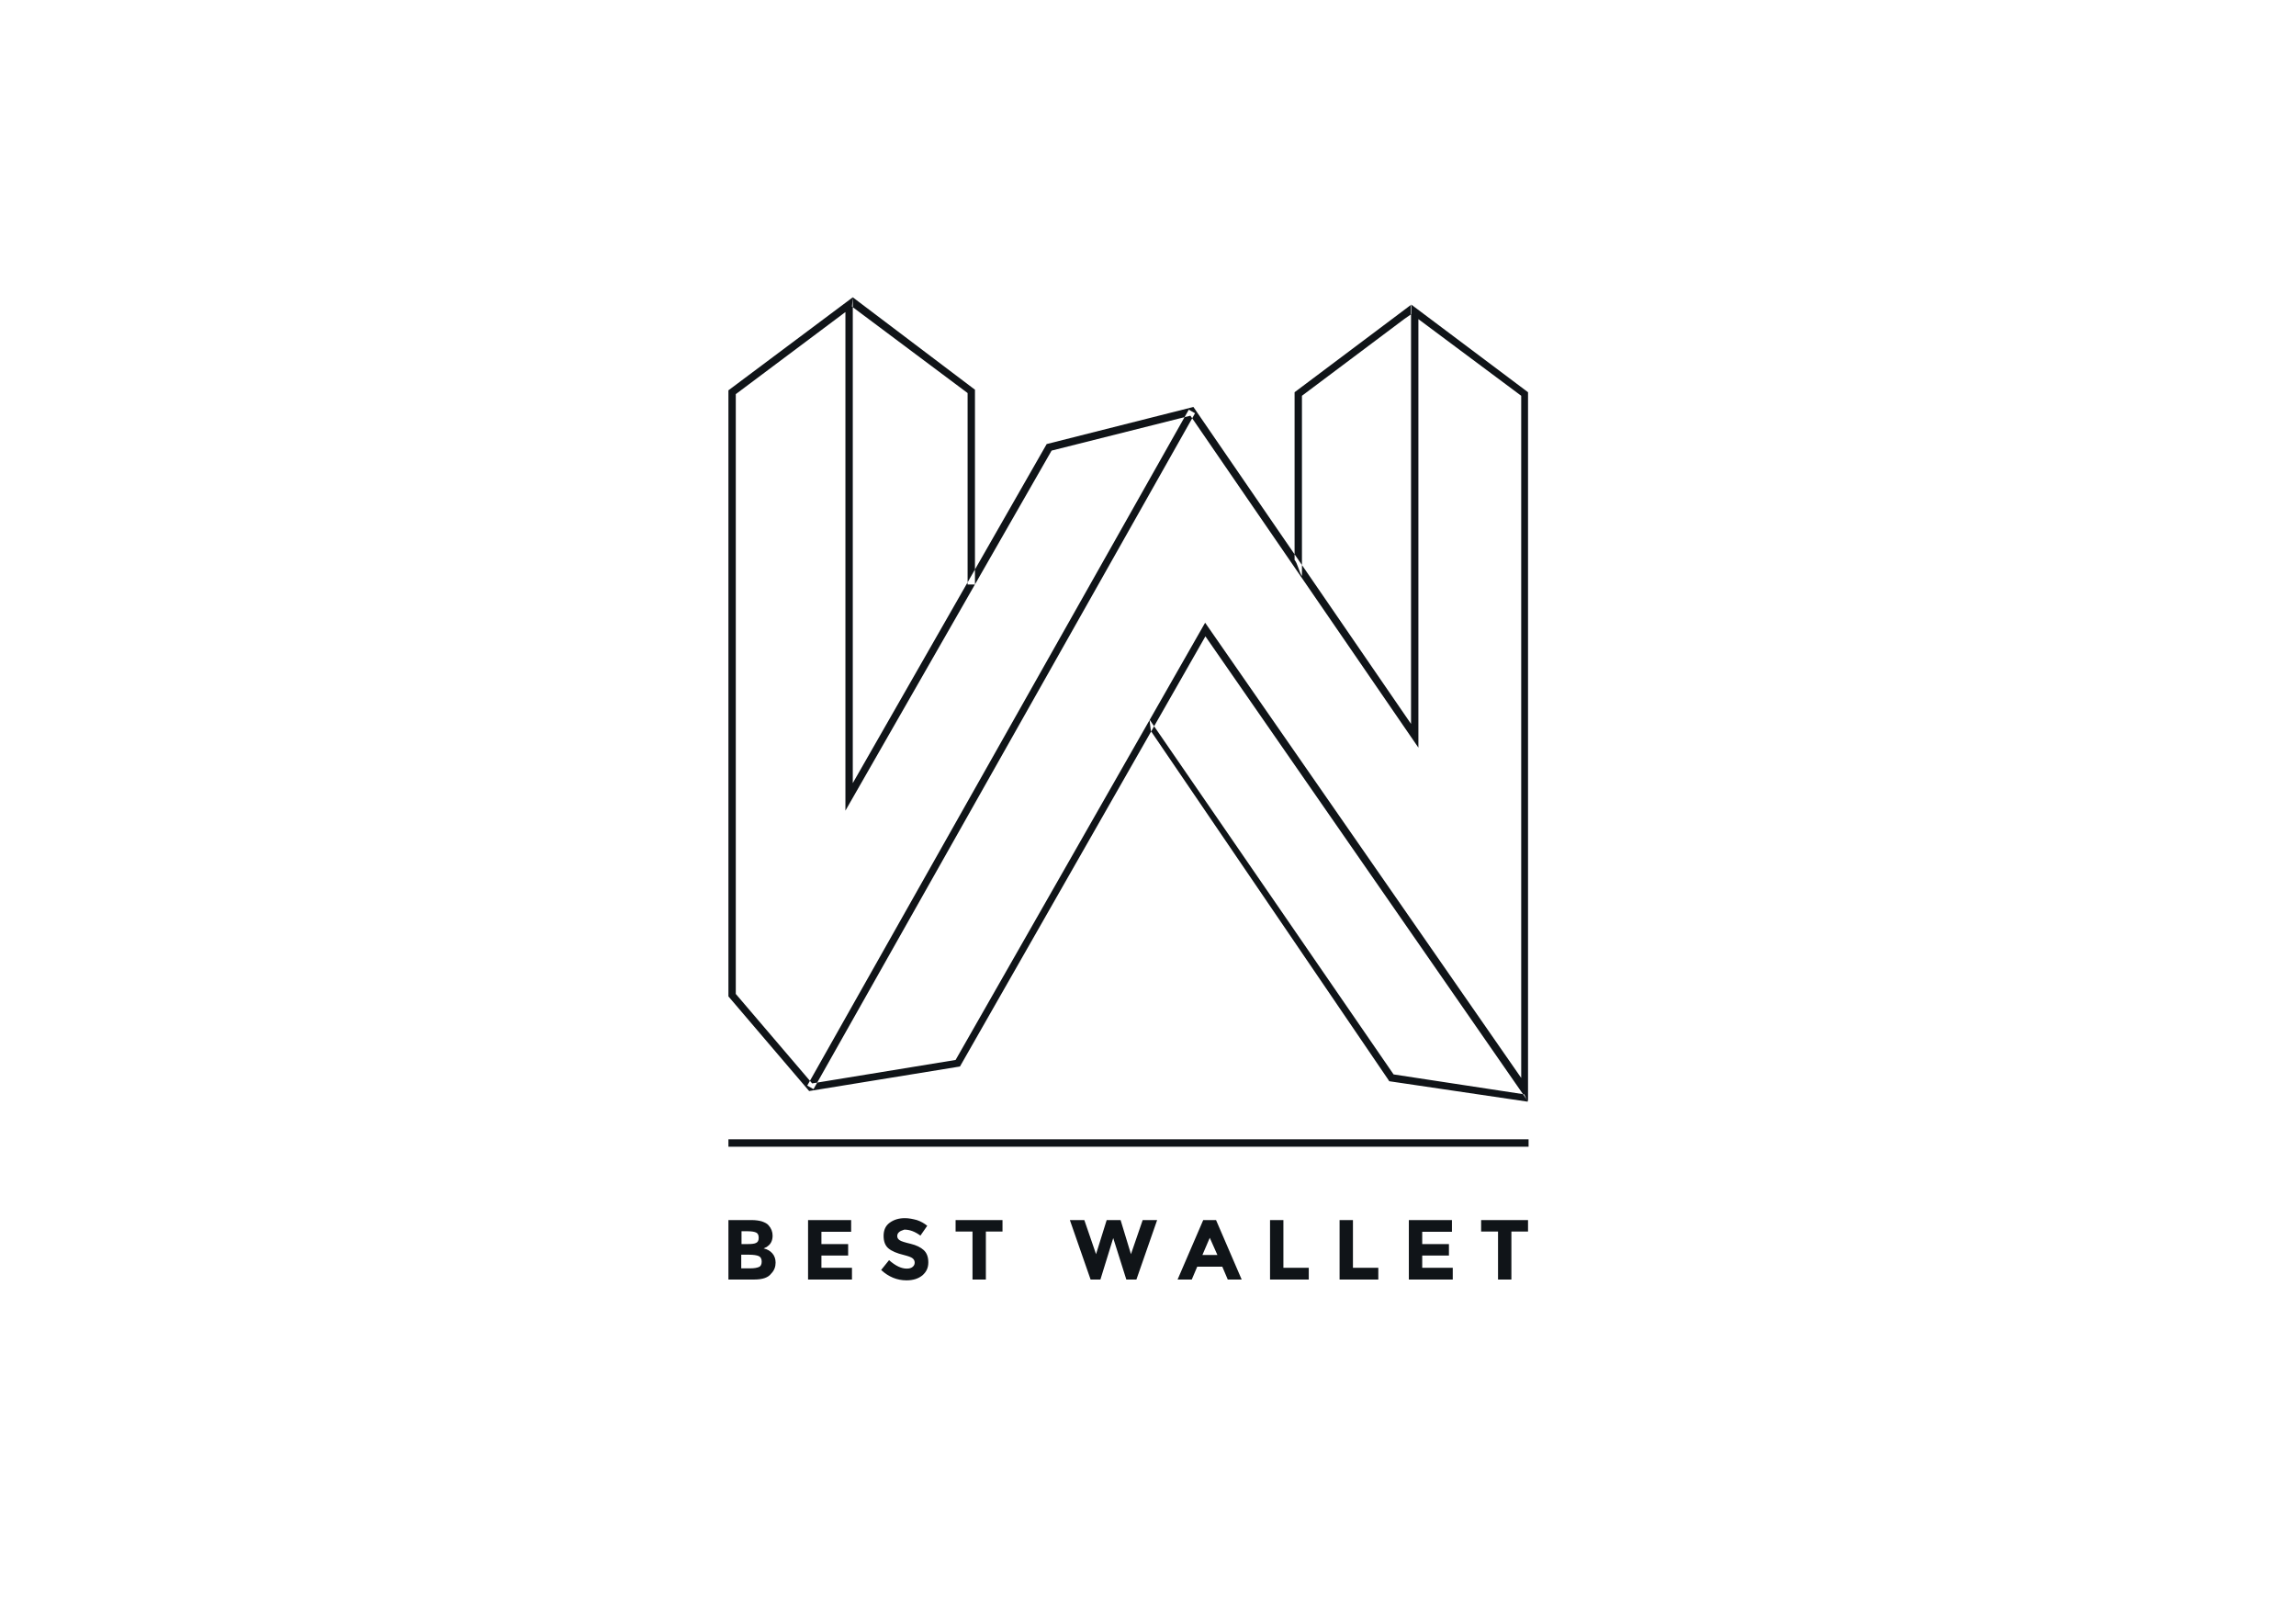
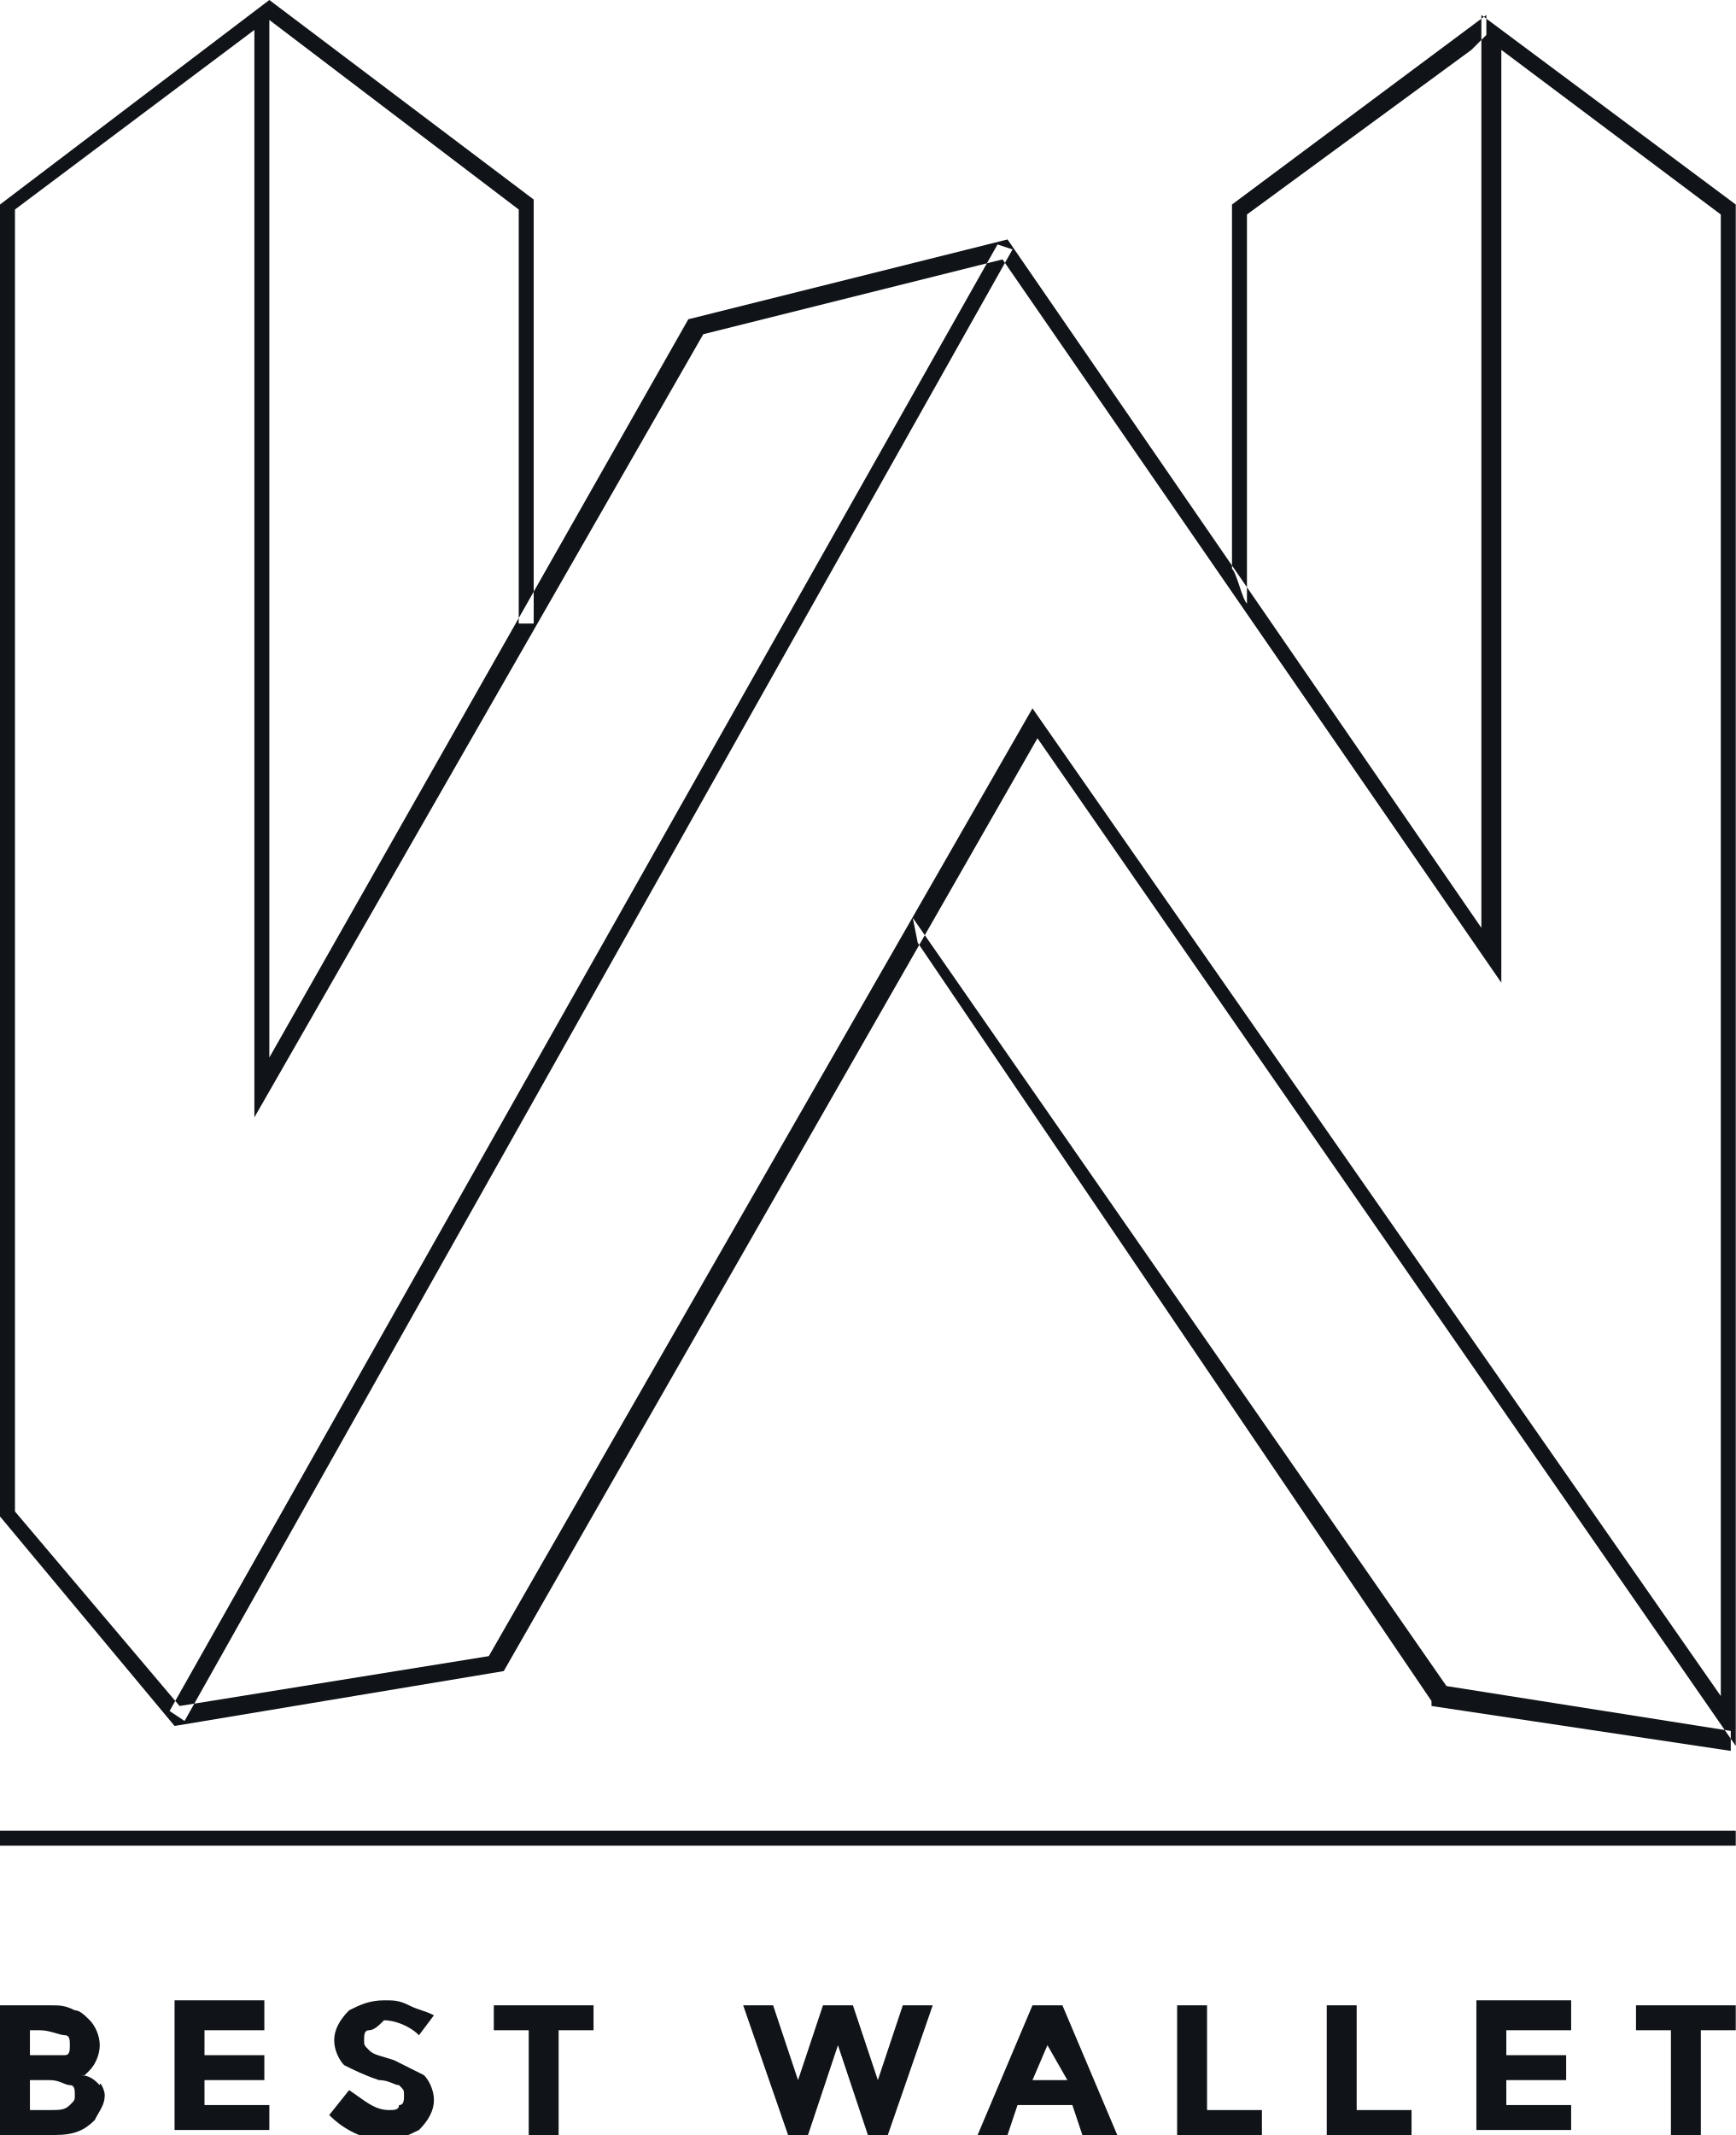
- <svg xmlns="http://www.w3.org/2000/svg" version="1.1" id="Слой_3" x="0px" y="0px" viewBox="0 0 841.9 595.3" enable-background="new 0 0 841.9 595.3" xml:space="preserve">
-   <path fill="#101418" d="M560.3,403.8L442,233.3l-90,157.7l-55.3,9l-29.6-34.7V143.1l45.6-34.1v178.1l71.1-124.3l53.8-13.6  l79.8,116.2V111.6l42.9,32.2V403.8z M269.8,364.4l28,32.8l52.6-8.6l91.5-160.3l115.9,166.9V145.1L520.1,117v157.1l-83.6-121.7  l-50.9,12.8l-75.6,132V114.4l-40.2,30.1V364.4z M517.6,115.1v-3.5l-42.9,32.2v61.5c1,1,1.8,4.8,2.7,5.9v-66.1l37.6-28.2   M357.4,142.8L312.7,109l-0.3,3.4l42.4,31.7v70.2h2.7V142.8z M438.2,151.5l-2.3-1.3L296,398l2.3,1.3L438.2,151.5z M558.9,401.2  l-47.9-7.3l-89.5-130.1l0.5,4.2l87.1,127.9l0.3,0.5l50.8,7.5L558.9,401.2z M276.6,469.1h-9.5v-21.8h8.5c1.5,0,2.8,0.2,3.8,0.5  c1.1,0.4,1.9,0.8,2.4,1.4c1,1.1,1.5,2.4,1.5,3.8c0,1.7-0.6,3-1.7,3.8c-0.4,0.3-0.6,0.5-0.8,0.5c-0.1,0.1-0.4,0.2-0.8,0.4  c1.4,0.3,2.4,0.9,3.2,1.8c0.8,0.9,1.2,2.1,1.2,3.4c0,1.5-0.5,2.9-1.6,4C281.7,468.4,279.6,469.1,276.6,469.1z M271.9,456.1h2.3  c1.4,0,2.4-0.1,3-0.4c0.7-0.3,1-0.9,1-1.9c0-1-0.3-1.6-0.9-1.9c-0.6-0.3-1.6-0.5-3.1-0.5h-2.3V456.1z M271.9,465h3.3  c1.4,0,2.4-0.2,3.1-0.5c0.7-0.3,1-1,1-2c0-1-0.4-1.7-1.1-2c-0.7-0.3-1.9-0.5-3.5-0.5h-2.9V465z M312.1,447.3v4.3h-10.9v4.5h9.8v4.2  h-9.8v4.5h11.2v4.3h-16.1v-21.8H312.1z M329.7,451.7c-0.5,0.4-0.7,0.9-0.7,1.5c0,0.6,0.3,1.1,0.9,1.5c0.6,0.4,1.9,0.8,4,1.3  c2.1,0.5,3.7,1.3,4.8,2.3c1.1,1,1.7,2.5,1.7,4.5c0,2-0.7,3.5-2.2,4.8c-1.5,1.2-3.4,1.8-5.8,1.8c-3.5,0-6.6-1.3-9.3-3.8l2.9-3.6  c2.4,2.1,4.5,3.1,6.5,3.1c0.9,0,1.6-0.2,2.1-0.6c0.5-0.4,0.8-0.9,0.8-1.6c0-0.7-0.3-1.2-0.8-1.6c-0.5-0.4-1.6-0.8-3.2-1.2  c-2.5-0.6-4.4-1.4-5.6-2.4c-1.2-1-1.8-2.5-1.8-4.6c0-2.1,0.7-3.7,2.2-4.8c1.5-1.1,3.3-1.7,5.6-1.7c1.5,0,2.9,0.3,4.4,0.7  c1.5,0.5,2.7,1.2,3.8,2.1l-2.5,3.6c-1.9-1.4-3.8-2.2-5.9-2.2C330.8,451.1,330.1,451.3,329.7,451.7z M361.5,451.5v17.6h-4.9v-17.6  h-6.2v-4.2h17.2v4.2H361.5z M401.9,459.8l3.9-12.5h5.1l3.8,12.5l4.3-12.5h5.3l-7.6,21.8H413l-4.8-15.2l-4.7,15.2h-3.6l-7.6-21.8h5.3  L401.9,459.8z M450.2,469.1l-2-4.7H439l-2,4.7h-5.2l9.4-21.8h4.7l9.4,21.8H450.2z M443.6,453.8l-2.7,6.3h5.5L443.6,453.8z   M465.7,469.1v-21.8h4.9v17.5h9.3v4.3H465.7z M491.2,469.1v-21.8h4.9v17.5h9.3v4.3H491.2z M532.4,447.3v4.3h-10.9v4.5h9.8v4.2h-9.8  v4.5h11.2v4.3h-16.1v-21.8H532.4z M554.2,451.5v17.6h-4.9v-17.6h-6.2v-4.2h17.2v4.2H554.2z M560.5,417.7H267.1v2.7h293.4V417.7z" />
+ <svg xmlns="http://www.w3.org/2000/svg" version="1.1" id="Слой_3" x="0px" y="0px" viewBox="0 0 34.8 42.8" enable-background="new 0 0 34.8 42.8" xml:space="preserve">
+   <path fill="#101418" d="M34.8,35L20.8,14.8L10.1,33.5l-6.6,1.1L0,30.4V4.1L5.4,0v21.2l8.4-14.8l6.4-1.6l9.5,13.8V0.3l5.1,3.8  C34.8,4.1,34.8,35,34.8,35z M0.3,30.3l3.3,3.9l6.2-1l10.9-19L34.5,34V4.3L30.1,1v18.7L20.1,5.2l-6,1.5l-9,15.7V0.6L0.3,4.2  C0.3,4.2,0.3,30.3,0.3,30.3z M29.8,0.7V0.3l-5.1,3.8v7.3c0.1,0.1,0.2,0.6,0.3,0.7V4.3l4.5-3.3 M10.7,4L5.4,0l0,0.4l5,3.8v8.3h0.3  L10.7,4L10.7,4z M20.3,5L20,4.9L3.4,34.3l0.3,0.2L20.3,5z M34.7,34.7L29,33.8L18.3,18.4l0.1,0.5l10.3,15.2l0,0.1l6,0.9L34.7,34.7z   M1.1,42.8H0v-2.6h1c0.2,0,0.3,0,0.5,0.1c0.1,0,0.2,0.1,0.3,0.2c0.1,0.1,0.2,0.3,0.2,0.5c0,0.2-0.1,0.4-0.2,0.5c0,0-0.1,0.1-0.1,0.1  c0,0,0,0-0.1,0c0.2,0,0.3,0.1,0.4,0.2C2,41.7,2.1,41.9,2.1,42c0,0.2-0.1,0.3-0.2,0.5C1.7,42.7,1.5,42.8,1.1,42.8z M0.6,41.2h0.3  c0.2,0,0.3,0,0.4,0c0.1,0,0.1-0.1,0.1-0.2c0-0.1,0-0.2-0.1-0.2S1,40.7,0.8,40.7H0.6V41.2z M0.6,42.3H1c0.2,0,0.3,0,0.4-0.1  s0.1-0.1,0.1-0.2c0-0.1,0-0.2-0.1-0.2s-0.2-0.1-0.4-0.1H0.6L0.6,42.3L0.6,42.3z M5.3,40.2v0.5H4.1v0.5h1.2v0.5H4.1v0.5h1.3v0.5H3.5  v-2.6H5.3z M7.4,40.7c-0.1,0-0.1,0.1-0.1,0.2c0,0.1,0,0.1,0.1,0.2s0.2,0.1,0.5,0.2c0.2,0.1,0.4,0.2,0.6,0.3c0.1,0.1,0.2,0.3,0.2,0.5  c0,0.2-0.1,0.4-0.3,0.6c-0.2,0.1-0.4,0.2-0.7,0.2c-0.4,0-0.8-0.2-1.1-0.5L7,41.9c0.3,0.2,0.5,0.4,0.8,0.4c0.1,0,0.2,0,0.2-0.1  c0.1,0,0.1-0.1,0.1-0.2c0-0.1,0-0.1-0.1-0.2c-0.1,0-0.2-0.1-0.4-0.1c-0.3-0.1-0.5-0.2-0.7-0.3c-0.1-0.1-0.2-0.3-0.2-0.5  c0-0.2,0.1-0.4,0.3-0.6c0.2-0.1,0.4-0.2,0.7-0.2c0.2,0,0.3,0,0.5,0.1c0.2,0.1,0.3,0.1,0.5,0.2l-0.3,0.4c-0.2-0.2-0.5-0.3-0.7-0.3  C7.6,40.6,7.5,40.7,7.4,40.7z M11.2,40.7v2.1h-0.6v-2.1H9.9v-0.5h2v0.5H11.2z M16,41.7l0.5-1.5h0.6l0.5,1.5l0.5-1.5h0.6l-0.9,2.6  h-0.4L16.8,41l-0.6,1.8h-0.4l-0.9-2.6h0.6L16,41.7z M21.7,42.8l-0.2-0.6h-1.1l-0.2,0.6h-0.6l1.1-2.6h0.6l1.1,2.6H21.7z M21,41  l-0.3,0.7h0.7L21,41z M23.6,42.8v-2.6h0.6v2.1h1.1v0.5H23.6z M26.6,42.8v-2.6h0.6v2.1h1.1v0.5H26.6z M31.5,40.2v0.5h-1.3v0.5h1.2  v0.5h-1.2v0.5h1.3v0.5h-1.9v-2.6H31.5z M34.1,40.7v2.1h-0.6v-2.1h-0.7v-0.5h2v0.5H34.1z M34.8,36.7H0V37h34.8V36.7z" />
</svg>
